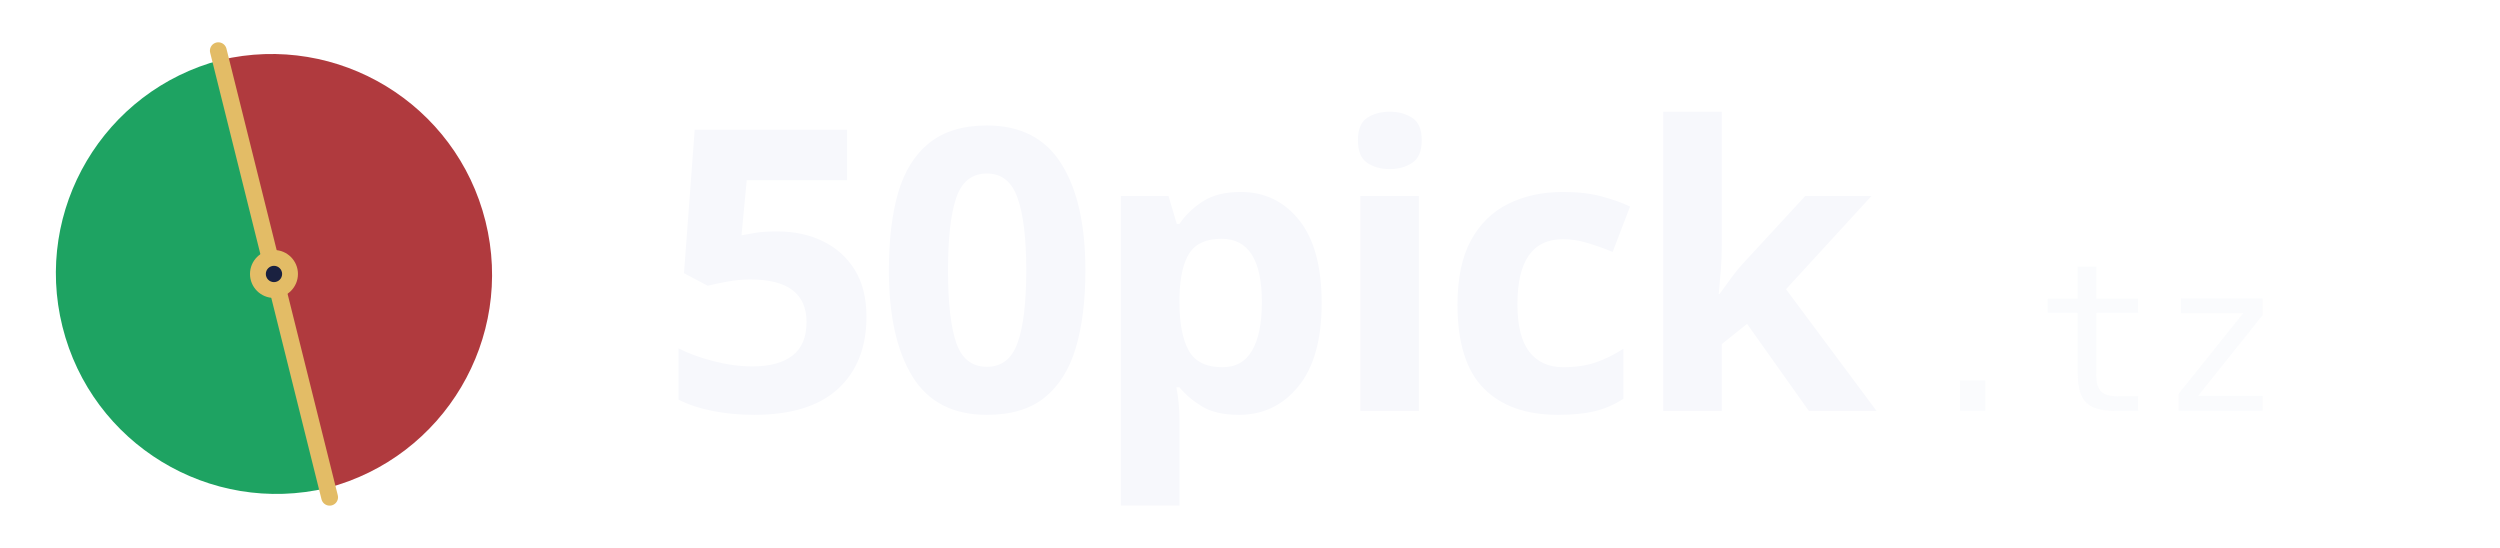
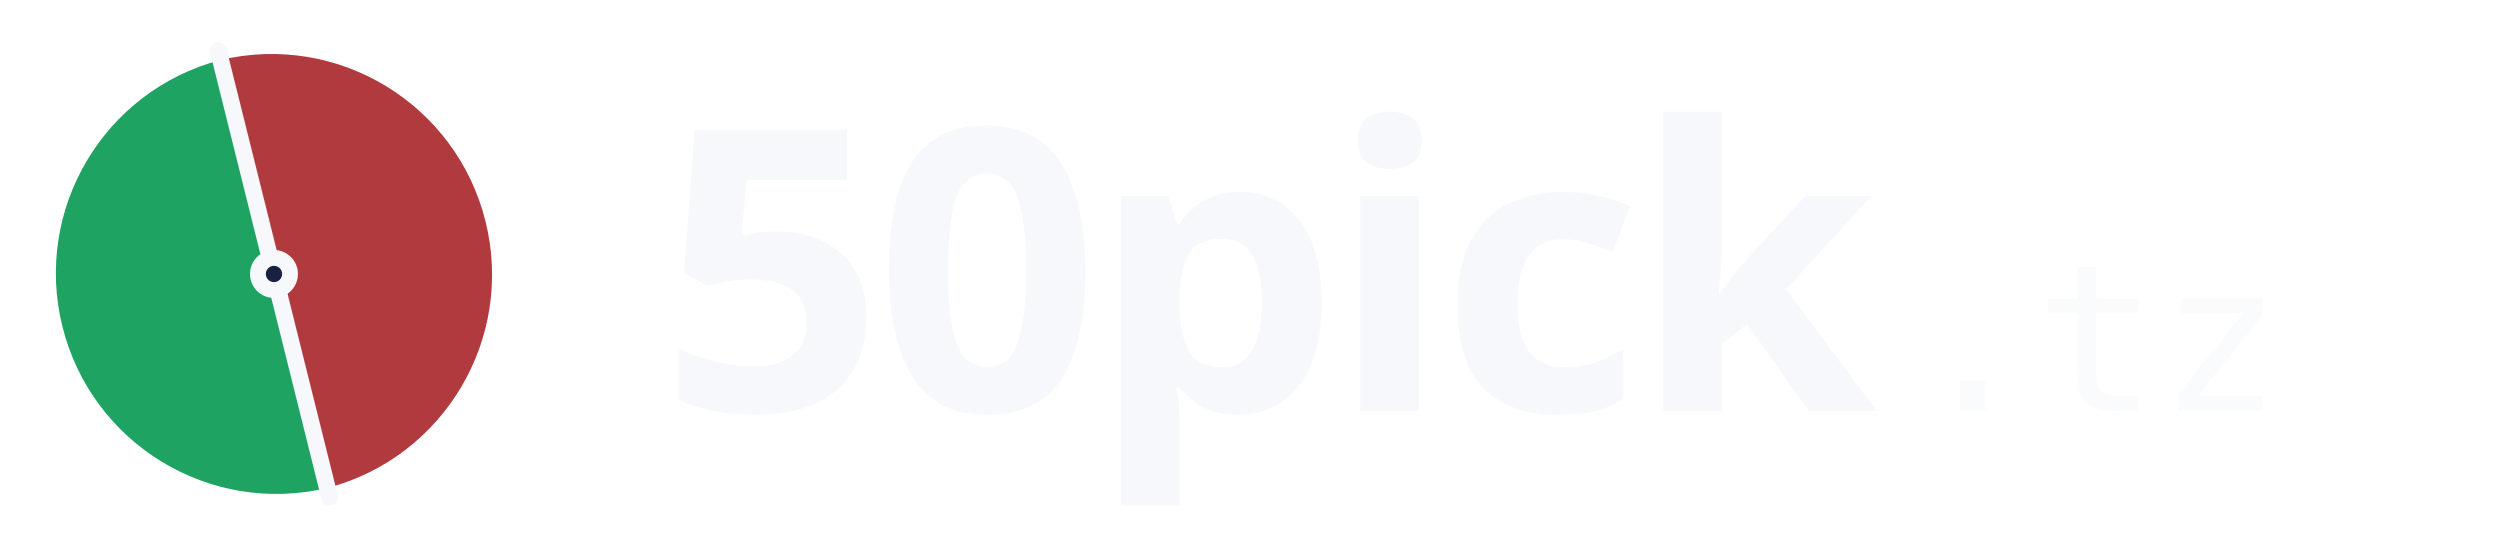
<svg xmlns="http://www.w3.org/2000/svg" viewBox="0 0 292 64">
  <g transform="translate(4,4) scale(0.56)">
    <path d="M 38.87 5.37 A 46 46 0 0 0 61.13 94.63 Z" fill="#1EA362" />
    <path d="M 38.87 5.37 A 46 46 0 0 1 61.13 94.63 Z" fill="#B03A3E" />
-     <line x1="38.39" y1="3.43" x2="61.61" y2="96.57" stroke="#E3BC66" stroke-width="3.5" stroke-linecap="round" />
-     <circle cx="50" cy="50" r="5" fill="#E3BC66" />
+     <line x1="38.39" y1="3.43" x2="61.61" y2="96.57" stroke="#F7F8FC" stroke-width="3.5" stroke-linecap="round" />
+     <circle cx="50" cy="50" r="5" fill="#F7F8FC" />
    <circle cx="50" cy="50" r="1.7" fill="#1A2140" />
  </g>
  <text x="77" y="48" font-family="Sora, ui-sans-serif, sans-serif" font-weight="700" font-size="46" letter-spacing="-0.025em" fill="#F7F8FC">50pick<tspan dx="4" font-family="'JetBrains Mono', ui-monospace, monospace" font-weight="500" font-size="24" fill="#F7F8FC" fill-opacity="0.62" letter-spacing="0">.tz</tspan>
  </text>
</svg>
